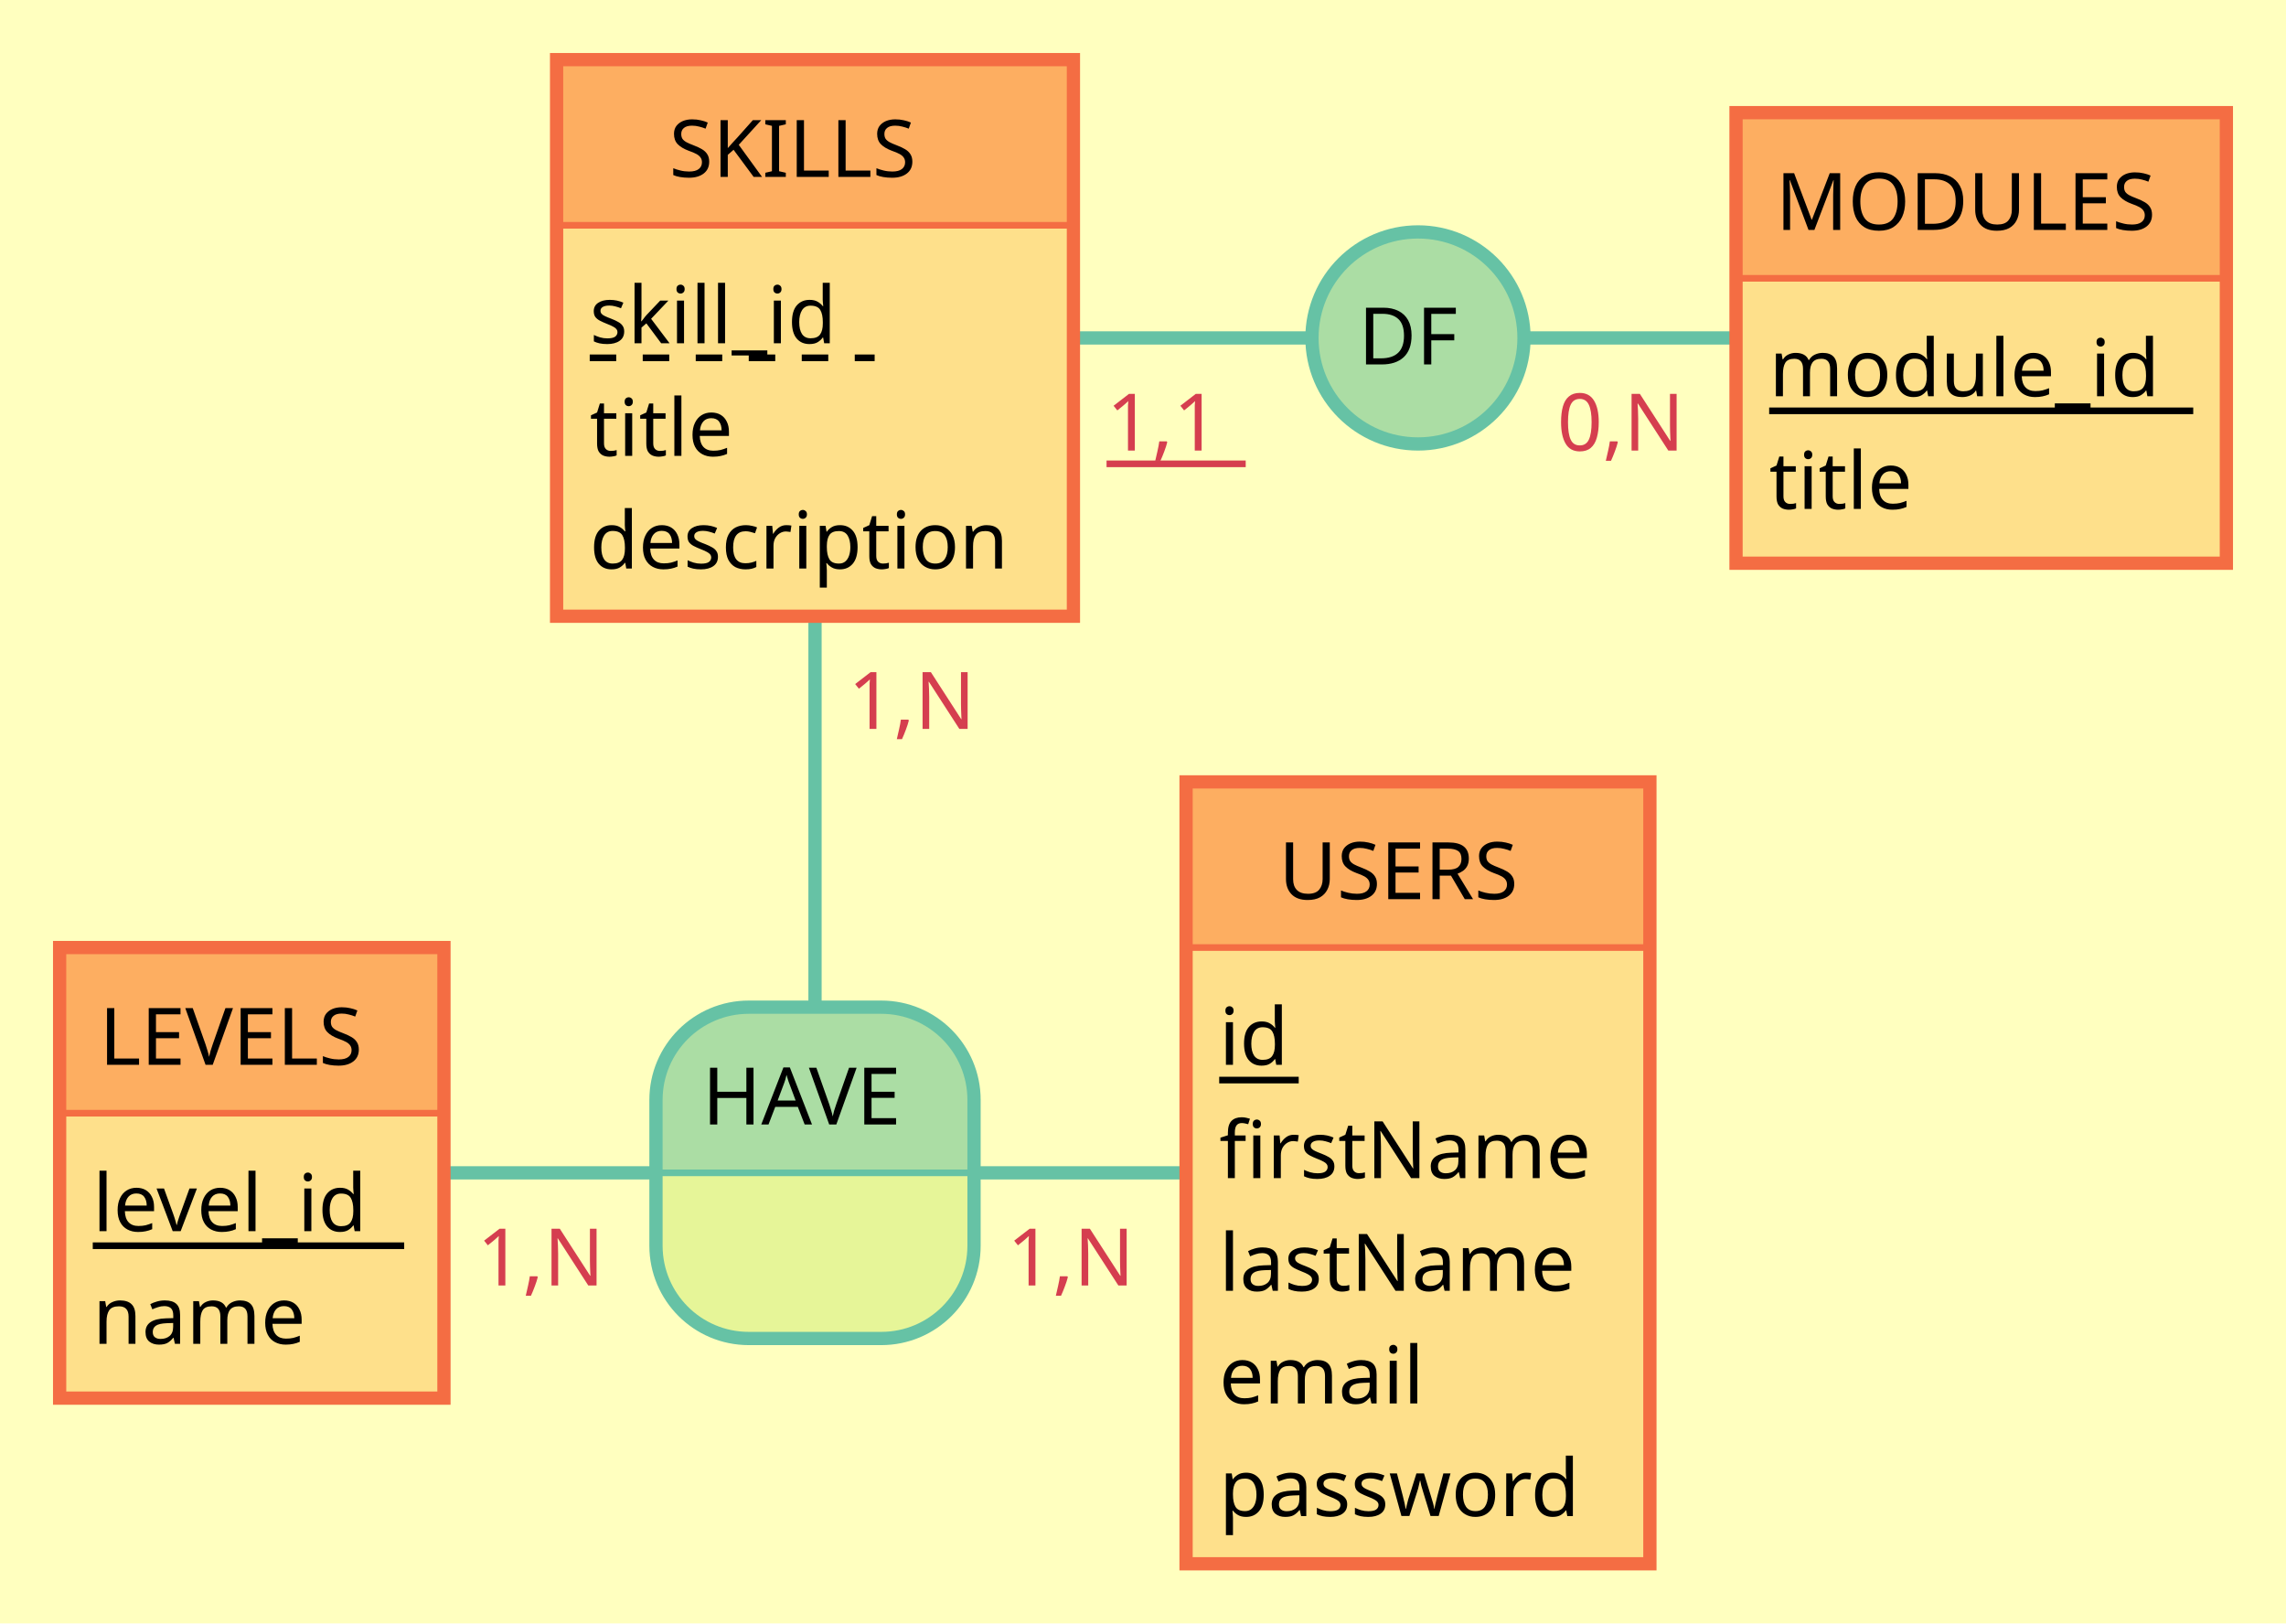
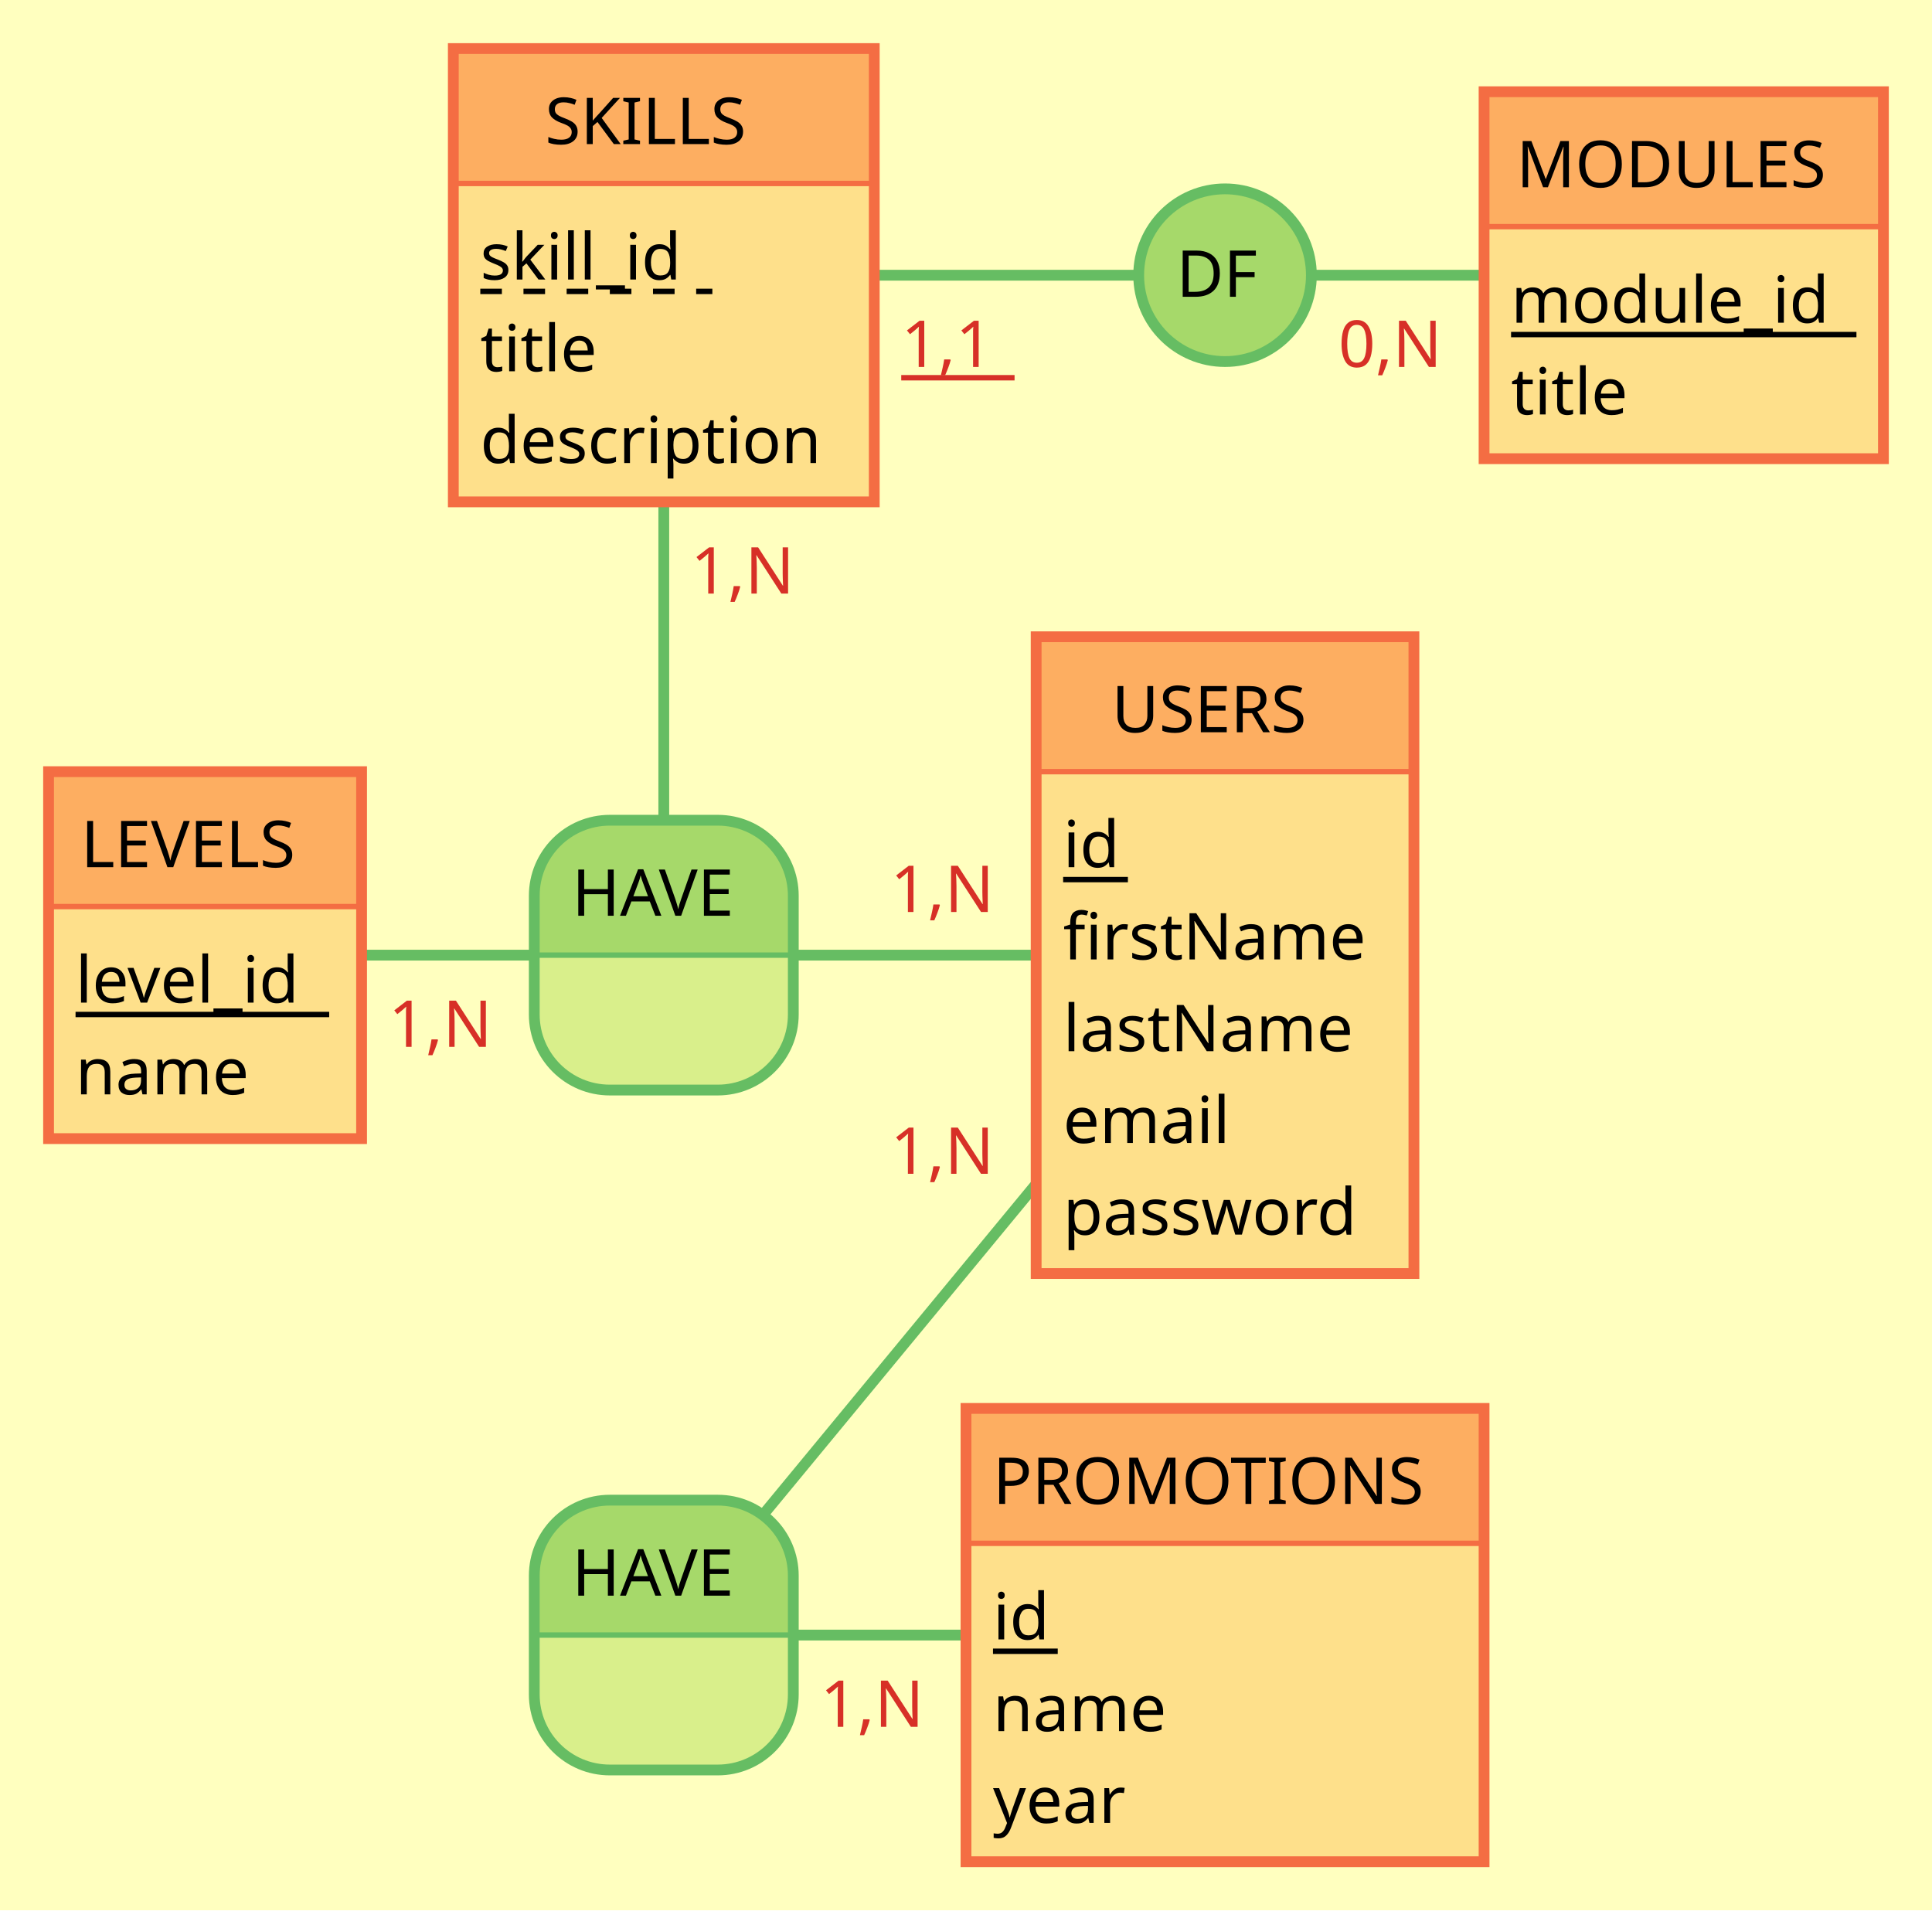
- <svg xmlns="http://www.w3.org/2000/svg" width="345" height="245" view_box="0 0 345 245">\n\n<rect id="frame" x="0" y="0" width="345" height="245" fill="#ffffbf" stroke="none" stroke-width="0" />
-   <line x1="299" y1="51" x2="214" y2="51" stroke="#66c2a5" stroke-width="2" />
-   <text x="235" y="68.0" fill="#d53e4f" font-family="Verdana" font-size="12">0,N</text>
-   <line x1="123" y1="51" x2="214" y2="51" stroke="#66c2a5" stroke-width="2" />
-   <text x="167" y="68.0" fill="#d53e4f" font-family="Verdana" font-size="12">1,1</text>
-   <line x1="167" y1="70.0" x2="188" y2="70.0" stroke="#d53e4f" stroke-width="1" />
+ <svg xmlns="http://www.w3.org/2000/svg" width="358" height="354" view_box="0 0 358 354">\n\n<rect id="frame" x="0" y="0" width="358" height="354" fill="#ffffbf" stroke="none" stroke-width="0" />
+   <line x1="312" y1="51" x2="227" y2="51" stroke="#66bd63" stroke-width="2" />
+   <text x="248" y="68.0" fill="#d73027" font-family="Verdana" font-size="12">0,N</text>
+   <line x1="123" y1="51" x2="227" y2="51" stroke="#66bd63" stroke-width="2" />
+   <text x="167" y="68.0" fill="#d73027" font-family="Verdana" font-size="12">1,1</text>
+   <line x1="167" y1="70.0" x2="188" y2="70.0" stroke="#d73027" stroke-width="1" />
  <g id="association-DF">
-     <circle cx="214" cy="51" r="16" stroke="#66c2a5" stroke-width="2" fill="#abdda4" />
-     <text x="205" y="55.0" fill="#000000" font-family="Verdana" font-size="12">DF</text>
+     <circle cx="227" cy="51" r="16" stroke="#66bd63" stroke-width="2" fill="#a6d96a" />
+     <text x="218" y="55.0" fill="#000000" font-family="Verdana" font-size="12">DF</text>
  </g>
-   <line x1="214" y1="177" x2="123" y2="177" stroke="#66c2a5" stroke-width="2" />
-   <text x="152" y="194.0" fill="#d53e4f" font-family="Verdana" font-size="12">1,N</text>
-   <line x1="123" y1="51" x2="123" y2="177" stroke="#66c2a5" stroke-width="2" />
-   <text x="128.0" y="110" fill="#d53e4f" font-family="Verdana" font-size="12">1,N</text>
-   <line x1="38" y1="177" x2="123" y2="177" stroke="#66c2a5" stroke-width="2" />
-   <text x="72" y="194.0" fill="#d53e4f" font-family="Verdana" font-size="12">1,N</text>
+   <line x1="227" y1="177" x2="123" y2="303" stroke="#66bd63" stroke-width="2" />
+   <text x="165" y="217.523" fill="#d73027" font-family="Verdana" font-size="12">1,N</text>
+   <line x1="227" y1="303" x2="123" y2="303" stroke="#66bd63" stroke-width="2" />
+   <text x="152" y="320.0" fill="#d73027" font-family="Verdana" font-size="12">1,N</text>
+   <g id="association-HAVE2">
+     <path d="M 133 278 a 14 14 90 0 1 14 14 V 303 h -48 V 292 a 14 14 90 0 1 14 -14" fill="#a6d96a" stroke="#a6d96a" stroke-width="0" />
+     <path d="M 147 303.0 v 11 a 14 14 90 0 1 -14 14 H 113 a 14 14 90 0 1 -14 -14 V 303.0 H 48" fill="#d9ef8b" stroke="#d9ef8b" stroke-width="0" />
+     <rect x="99" y="278" width="48" height="50" fill="none" rx="14" stroke="#66bd63" stroke-width="2" />
+     <line x1="99" y1="303" x2="147" y2="303" stroke="#66bd63" stroke-width="1" />
+     <text x="106" y="295.7" fill="#000000" font-family="Verdana" font-size="12">HAVE</text>
+   </g>
+   <line x1="227" y1="177" x2="123" y2="177" stroke="#66bd63" stroke-width="2" />
+   <text x="165" y="169.0" fill="#d73027" font-family="Verdana" font-size="12">1,N</text>
+   <line x1="123" y1="51" x2="123" y2="177" stroke="#66bd63" stroke-width="2" />
+   <text x="128.0" y="110" fill="#d73027" font-family="Verdana" font-size="12">1,N</text>
+   <line x1="38" y1="177" x2="123" y2="177" stroke="#66bd63" stroke-width="2" />
+   <text x="72" y="194.0" fill="#d73027" font-family="Verdana" font-size="12">1,N</text>
  <g id="association-HAVE">
-     <path d="M 133 152 a 14 14 90 0 1 14 14 V 177 h -48 V 166 a 14 14 90 0 1 14 -14" fill="#abdda4" stroke="#abdda4" stroke-width="0" />
-     <path d="M 147 177.0 v 11 a 14 14 90 0 1 -14 14 H 113 a 14 14 90 0 1 -14 -14 V 177.0 H 48" fill="#e6f598" stroke="#e6f598" stroke-width="0" />
-     <rect x="99" y="152" width="48" height="50" fill="none" rx="14" stroke="#66c2a5" stroke-width="2" />
-     <line x1="99" y1="177" x2="147" y2="177" stroke="#66c2a5" stroke-width="1" />
+     <path d="M 133 152 a 14 14 90 0 1 14 14 V 177 h -48 V 166 a 14 14 90 0 1 14 -14" fill="#a6d96a" stroke="#a6d96a" stroke-width="0" />
+     <path d="M 147 177.0 v 11 a 14 14 90 0 1 -14 14 H 113 a 14 14 90 0 1 -14 -14 V 177.0 H 48" fill="#d9ef8b" stroke="#d9ef8b" stroke-width="0" />
+     <rect x="99" y="152" width="48" height="50" fill="none" rx="14" stroke="#66bd63" stroke-width="2" />
+     <line x1="99" y1="177" x2="147" y2="177" stroke="#66bd63" stroke-width="1" />
    <text x="106" y="169.7" fill="#000000" font-family="Verdana" font-size="12">HAVE</text>
  </g>
  <g id="entity-SKILLS">
    <g id="frame-SKILLS">
      <rect x="84" y="9" width="78" height="25" fill="#fdae61" stroke="#fdae61" stroke-width="0" />
      <rect x="84" y="34.0" width="78" height="59" fill="#fee08b" stroke="#fee08b" stroke-width="0" />
      <rect x="84" y="9" width="78" height="84" fill="none" stroke="#f46d43" stroke-width="2" />
      <line x1="84" y1="34" x2="162" y2="34" stroke="#f46d43" stroke-width="1" />
    </g>
    <text x="101" y="26.7" fill="#000000" font-family="Verdana" font-size="12">SKILLS</text>
    <text x="89" y="51.8" fill="#000000" font-family="Verdana" font-size="12">skill_id</text>
    <line x1="89" y1="54" x2="132" y2="54" style="fill:none;stroke:#000000;stroke-width:1;stroke-dasharray:4;" />
    <text x="89" y="68.8" fill="#000000" font-family="Verdana" font-size="12">title</text>
    <text x="89" y="85.8" fill="#000000" font-family="Verdana" font-size="12">description</text>
  </g>
+   <g id="entity-PROMOTIONS">
+     <g id="frame-PROMOTIONS">
+       <rect x="179" y="261" width="96" height="25" fill="#fdae61" stroke="#fdae61" stroke-width="0" />
+       <rect x="179" y="286.0" width="96" height="59" fill="#fee08b" stroke="#fee08b" stroke-width="0" />
+       <rect x="179" y="261" width="96" height="84" fill="none" stroke="#f46d43" stroke-width="2" />
+       <line x1="179" y1="286" x2="275" y2="286" stroke="#f46d43" stroke-width="1" />
+     </g>
+     <text x="184" y="278.7" fill="#000000" font-family="Verdana" font-size="12">PROMOTIONS</text>
+     <text x="184" y="303.8" fill="#000000" font-family="Verdana" font-size="12">id</text>
+     <line x1="184" y1="306" x2="196" y2="306" stroke="#000000" stroke-width="1" />
+     <text x="184" y="320.8" fill="#000000" font-family="Verdana" font-size="12">name</text>
+     <text x="184" y="337.8" fill="#000000" font-family="Verdana" font-size="12">year</text>
+   </g>
  <g id="entity-LEVELS">
    <g id="frame-LEVELS">
      <rect x="9" y="143" width="58" height="25" fill="#fdae61" stroke="#fdae61" stroke-width="0" />
      <rect x="9" y="168.0" width="58" height="43" fill="#fee08b" stroke="#fee08b" stroke-width="0" />
      <rect x="9" y="143" width="58" height="68" fill="none" stroke="#f46d43" stroke-width="2" />
      <line x1="9" y1="168" x2="67" y2="168" stroke="#f46d43" stroke-width="1" />
    </g>
    <text x="15" y="160.7" fill="#000000" font-family="Verdana" font-size="12">LEVELS</text>
    <text x="14" y="185.8" fill="#000000" font-family="Verdana" font-size="12">level_id</text>
    <line x1="14" y1="188" x2="61" y2="188" stroke="#000000" stroke-width="1" />
    <text x="14" y="202.8" fill="#000000" font-family="Verdana" font-size="12">name</text>
  </g>
  <g id="entity-MODULES">
    <g id="frame-MODULES">
-       <rect x="262" y="17" width="74" height="25" fill="#fdae61" stroke="#fdae61" stroke-width="0" />
-       <rect x="262" y="42.0" width="74" height="43" fill="#fee08b" stroke="#fee08b" stroke-width="0" />
-       <rect x="262" y="17" width="74" height="68" fill="none" stroke="#f46d43" stroke-width="2" />
-       <line x1="262" y1="42" x2="336" y2="42" stroke="#f46d43" stroke-width="1" />
+       <rect x="275" y="17" width="74" height="25" fill="#fdae61" stroke="#fdae61" stroke-width="0" />
+       <rect x="275" y="42.0" width="74" height="43" fill="#fee08b" stroke="#fee08b" stroke-width="0" />
+       <rect x="275" y="17" width="74" height="68" fill="none" stroke="#f46d43" stroke-width="2" />
+       <line x1="275" y1="42" x2="349" y2="42" stroke="#f46d43" stroke-width="1" />
    </g>
-     <text x="268" y="34.7" fill="#000000" font-family="Verdana" font-size="12">MODULES</text>
-     <text x="267" y="59.8" fill="#000000" font-family="Verdana" font-size="12">module_id</text>
-     <line x1="267" y1="62" x2="331" y2="62" stroke="#000000" stroke-width="1" />
-     <text x="267" y="76.8" fill="#000000" font-family="Verdana" font-size="12">title</text>
+     <text x="281" y="34.7" fill="#000000" font-family="Verdana" font-size="12">MODULES</text>
+     <text x="280" y="59.8" fill="#000000" font-family="Verdana" font-size="12">module_id</text>
+     <line x1="280" y1="62" x2="344" y2="62" stroke="#000000" stroke-width="1" />
+     <text x="280" y="76.8" fill="#000000" font-family="Verdana" font-size="12">title</text>
  </g>
  <g id="entity-USERS">
    <g id="frame-USERS">
-       <rect x="179" y="118" width="70" height="25" fill="#fdae61" stroke="#fdae61" stroke-width="0" />
-       <rect x="179" y="143.0" width="70" height="93" fill="#fee08b" stroke="#fee08b" stroke-width="0" />
-       <rect x="179" y="118" width="70" height="118" fill="none" stroke="#f46d43" stroke-width="2" />
-       <line x1="179" y1="143" x2="249" y2="143" stroke="#f46d43" stroke-width="1" />
+       <rect x="192" y="118" width="70" height="25" fill="#fdae61" stroke="#fdae61" stroke-width="0" />
+       <rect x="192" y="143.0" width="70" height="93" fill="#fee08b" stroke="#fee08b" stroke-width="0" />
+       <rect x="192" y="118" width="70" height="118" fill="none" stroke="#f46d43" stroke-width="2" />
+       <line x1="192" y1="143" x2="262" y2="143" stroke="#f46d43" stroke-width="1" />
    </g>
-     <text x="193" y="135.7" fill="#000000" font-family="Verdana" font-size="12">USERS</text>
-     <text x="184" y="160.7" fill="#000000" font-family="Verdana" font-size="12">id</text>
-     <line x1="184" y1="163" x2="196" y2="163" stroke="#000000" stroke-width="1" />
-     <text x="184" y="177.8" fill="#000000" font-family="Verdana" font-size="12">firstName</text>
-     <text x="184" y="194.8" fill="#000000" font-family="Verdana" font-size="12">lastName</text>
-     <text x="184" y="211.8" fill="#000000" font-family="Verdana" font-size="12">email</text>
-     <text x="184" y="228.8" fill="#000000" font-family="Verdana" font-size="12">password</text>
+     <text x="206" y="135.7" fill="#000000" font-family="Verdana" font-size="12">USERS</text>
+     <text x="197" y="160.7" fill="#000000" font-family="Verdana" font-size="12">id</text>
+     <line x1="197" y1="163" x2="209" y2="163" stroke="#000000" stroke-width="1" />
+     <text x="197" y="177.8" fill="#000000" font-family="Verdana" font-size="12">firstName</text>
+     <text x="197" y="194.8" fill="#000000" font-family="Verdana" font-size="12">lastName</text>
+     <text x="197" y="211.8" fill="#000000" font-family="Verdana" font-size="12">email</text>
+     <text x="197" y="228.8" fill="#000000" font-family="Verdana" font-size="12">password</text>
  </g>
</svg>
